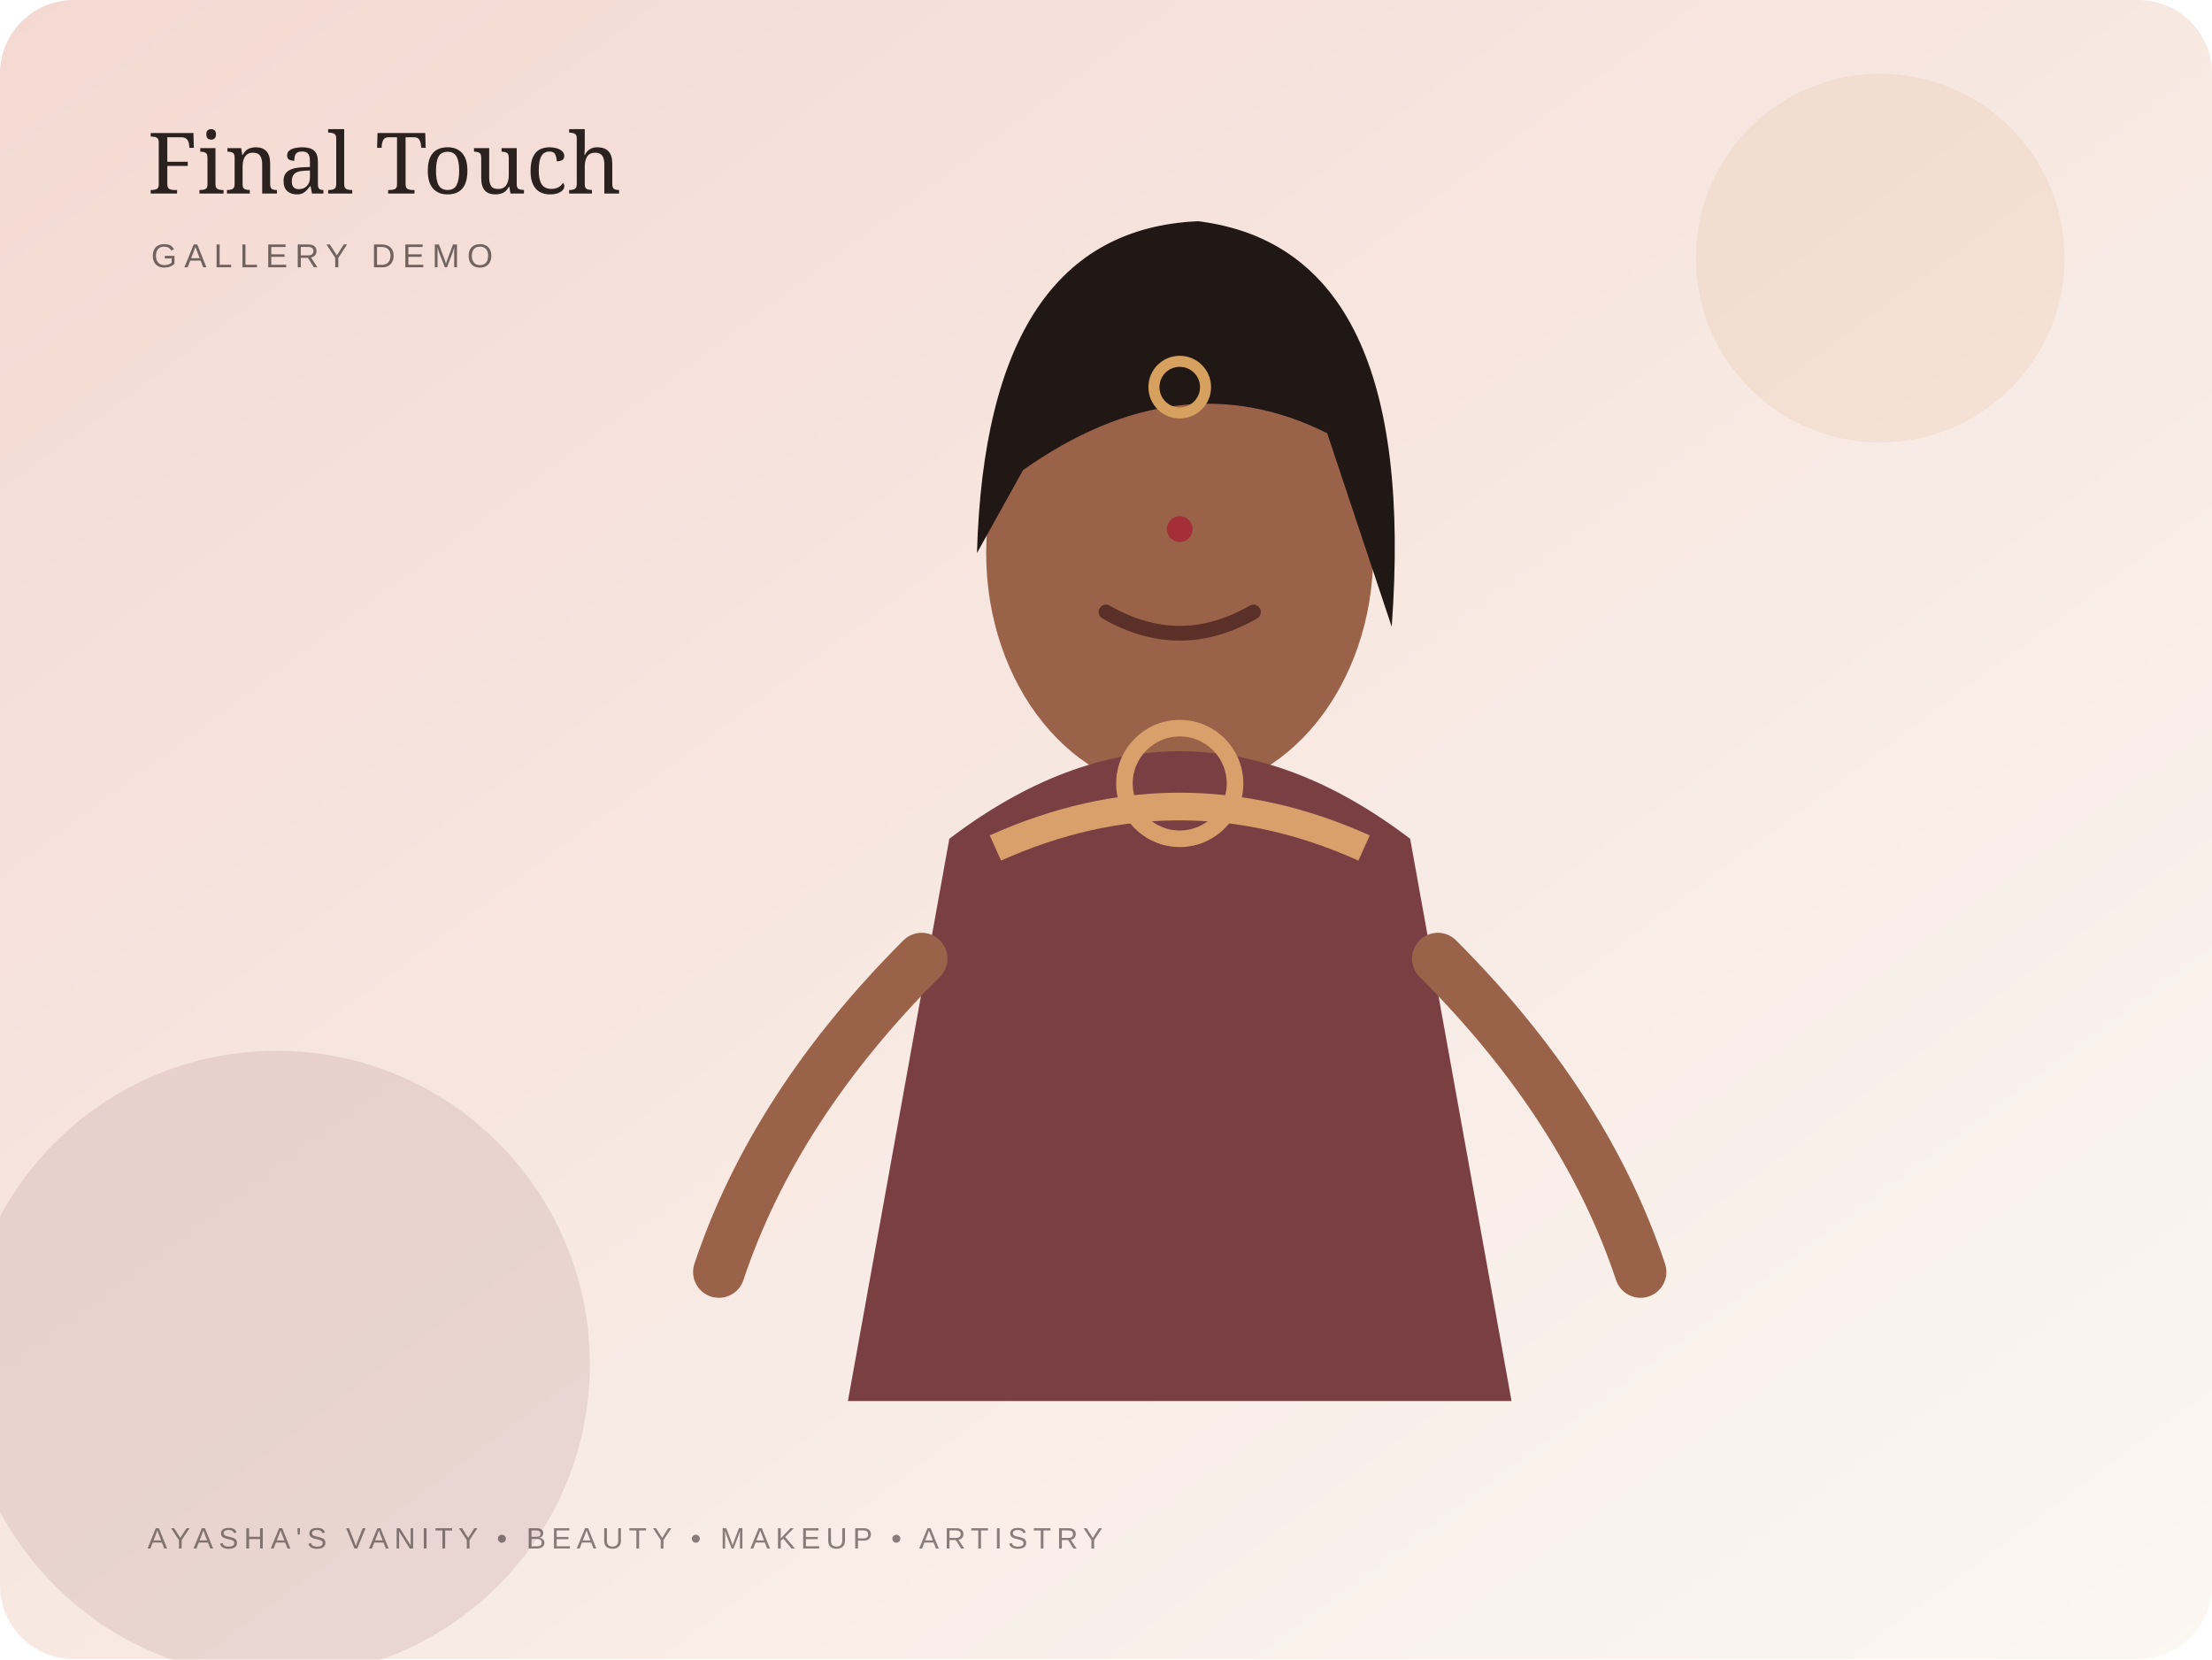
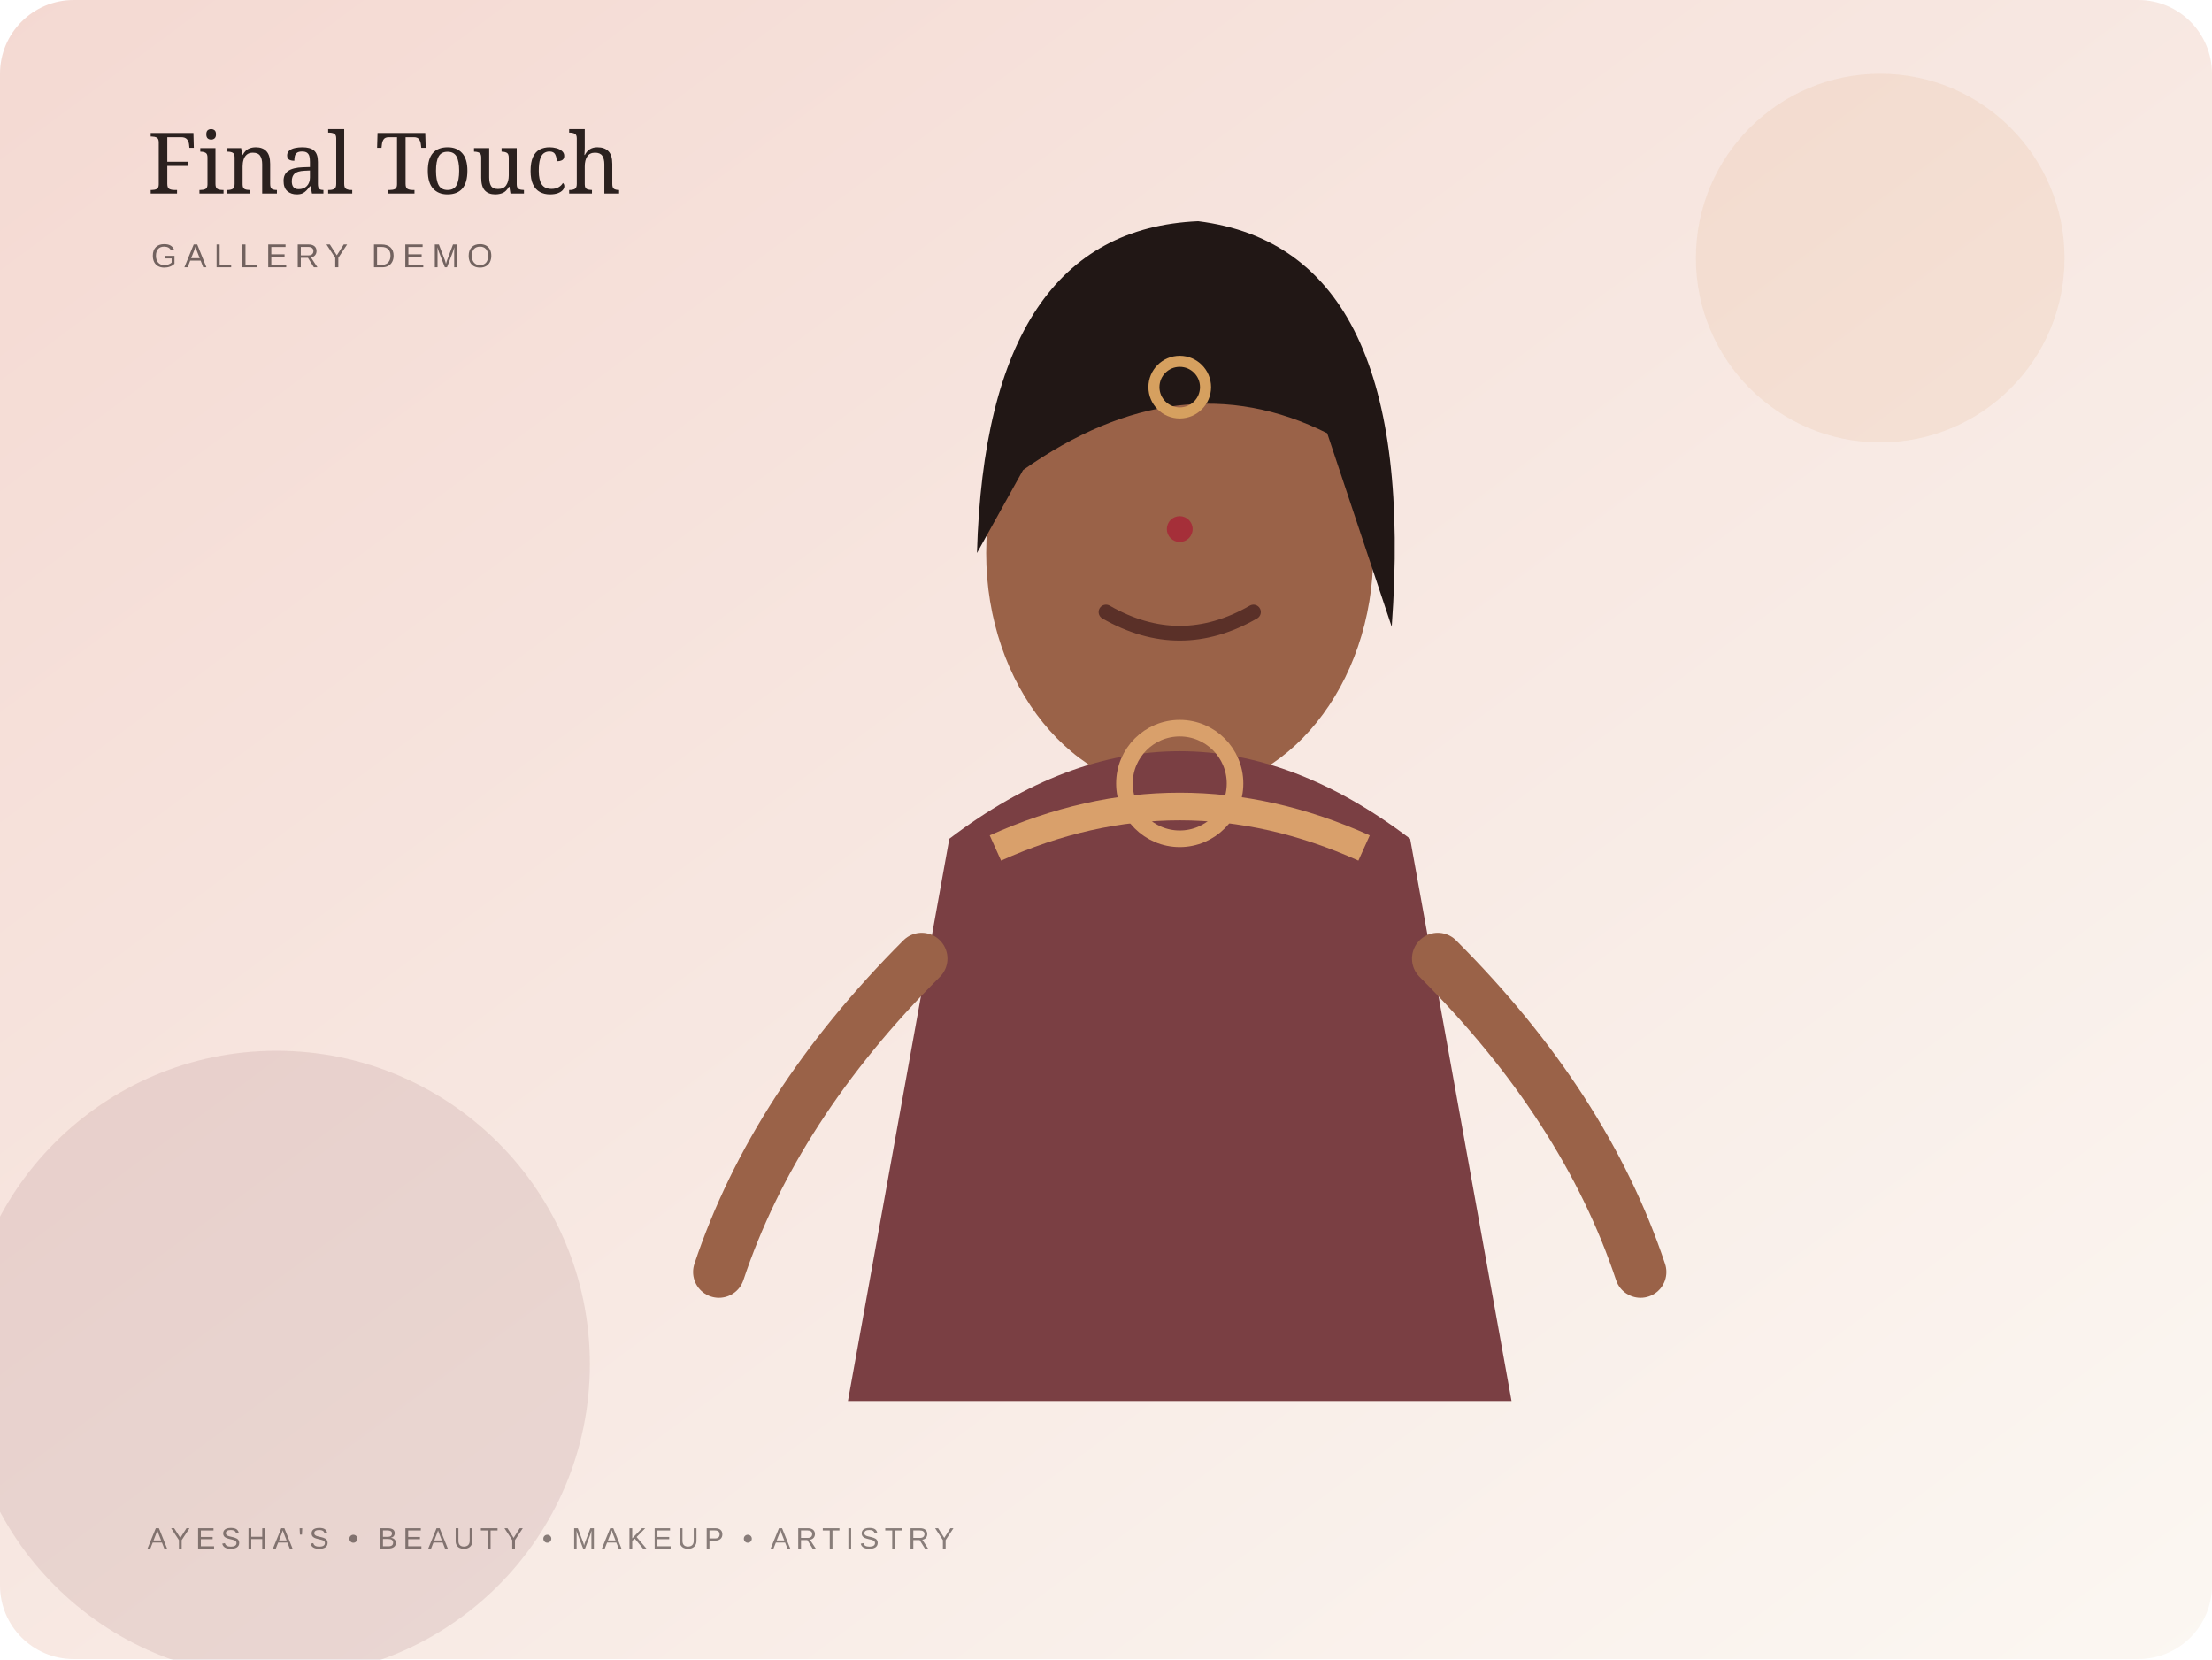
<svg xmlns="http://www.w3.org/2000/svg" width="1200" height="900" viewBox="0 0 1200 900">
  <defs>
    <linearGradient id="g" x1="0" x2="1" y1="0" y2="1">
      <stop stop-color="#f4d9d2" />
      <stop offset="1" stop-color="#fbf7f2" />
    </linearGradient>
  </defs>
  <rect width="1200" height="900" rx="40" fill="url(#g)" />
  <circle cx="1020" cy="140" r="100" fill="#d9a06b" opacity=".14" />
  <circle cx="150" cy="740" r="170" fill="#7a3f43" opacity=".12" />
  <g>
    <ellipse cx="640" cy="300" rx="105" ry="130" fill="#9a6248" />
    <path d="M530 300 Q535 125 650 120 Q770 135 755 340 L720 235 Q640 195 555 255Z" fill="#211715" />
    <path d="M600 332 Q640 355 680 332" fill="none" stroke="#5a3028" stroke-width="8" stroke-linecap="round" />
    <circle cx="640" cy="287" r="7" fill="#a52f39" />
    <circle cx="640" cy="210" r="14" fill="none" stroke="#d6a05f" stroke-width="6" />
    <path d="M515 455 Q640 360 765 455 L820 760 L460 760Z" fill="#7a3f43" />
    <path d="M540 460 Q640 415 740 460" fill="none" stroke="#d9a06b" stroke-width="15" />
    <circle cx="640" cy="425" r="30" fill="none" stroke="#d9a06b" stroke-width="9" />
    <path d="M500 520 Q420 600 390 690" stroke="#9a6248" stroke-width="28" stroke-linecap="round" />
    <path d="M780 520 Q860 600 890 690" stroke="#9a6248" stroke-width="28" stroke-linecap="round" />
  </g>
  <text x="80" y="105" font-family="Georgia,serif" font-size="46" fill="#2b211f">Final Touch</text>
  <text x="82" y="145" font-family="Arial,sans-serif" font-size="18" letter-spacing="4" fill="#2b211f" opacity=".65">GALLERY DEMO</text>
-   <text x="80" y="840" font-family="Arial,sans-serif" font-size="16" letter-spacing="3" fill="#2b211f" opacity=".55">AYASHA'S VANITY • BEAUTY • MAKEUP • ARTISTRY</text>
+   <text x="80" y="840" font-family="Arial,sans-serif" font-size="16" letter-spacing="3" fill="#2b211f" opacity=".55">AYESHA'S • BEAUTY • MAKEUP • ARTISTRY</text>
</svg>
